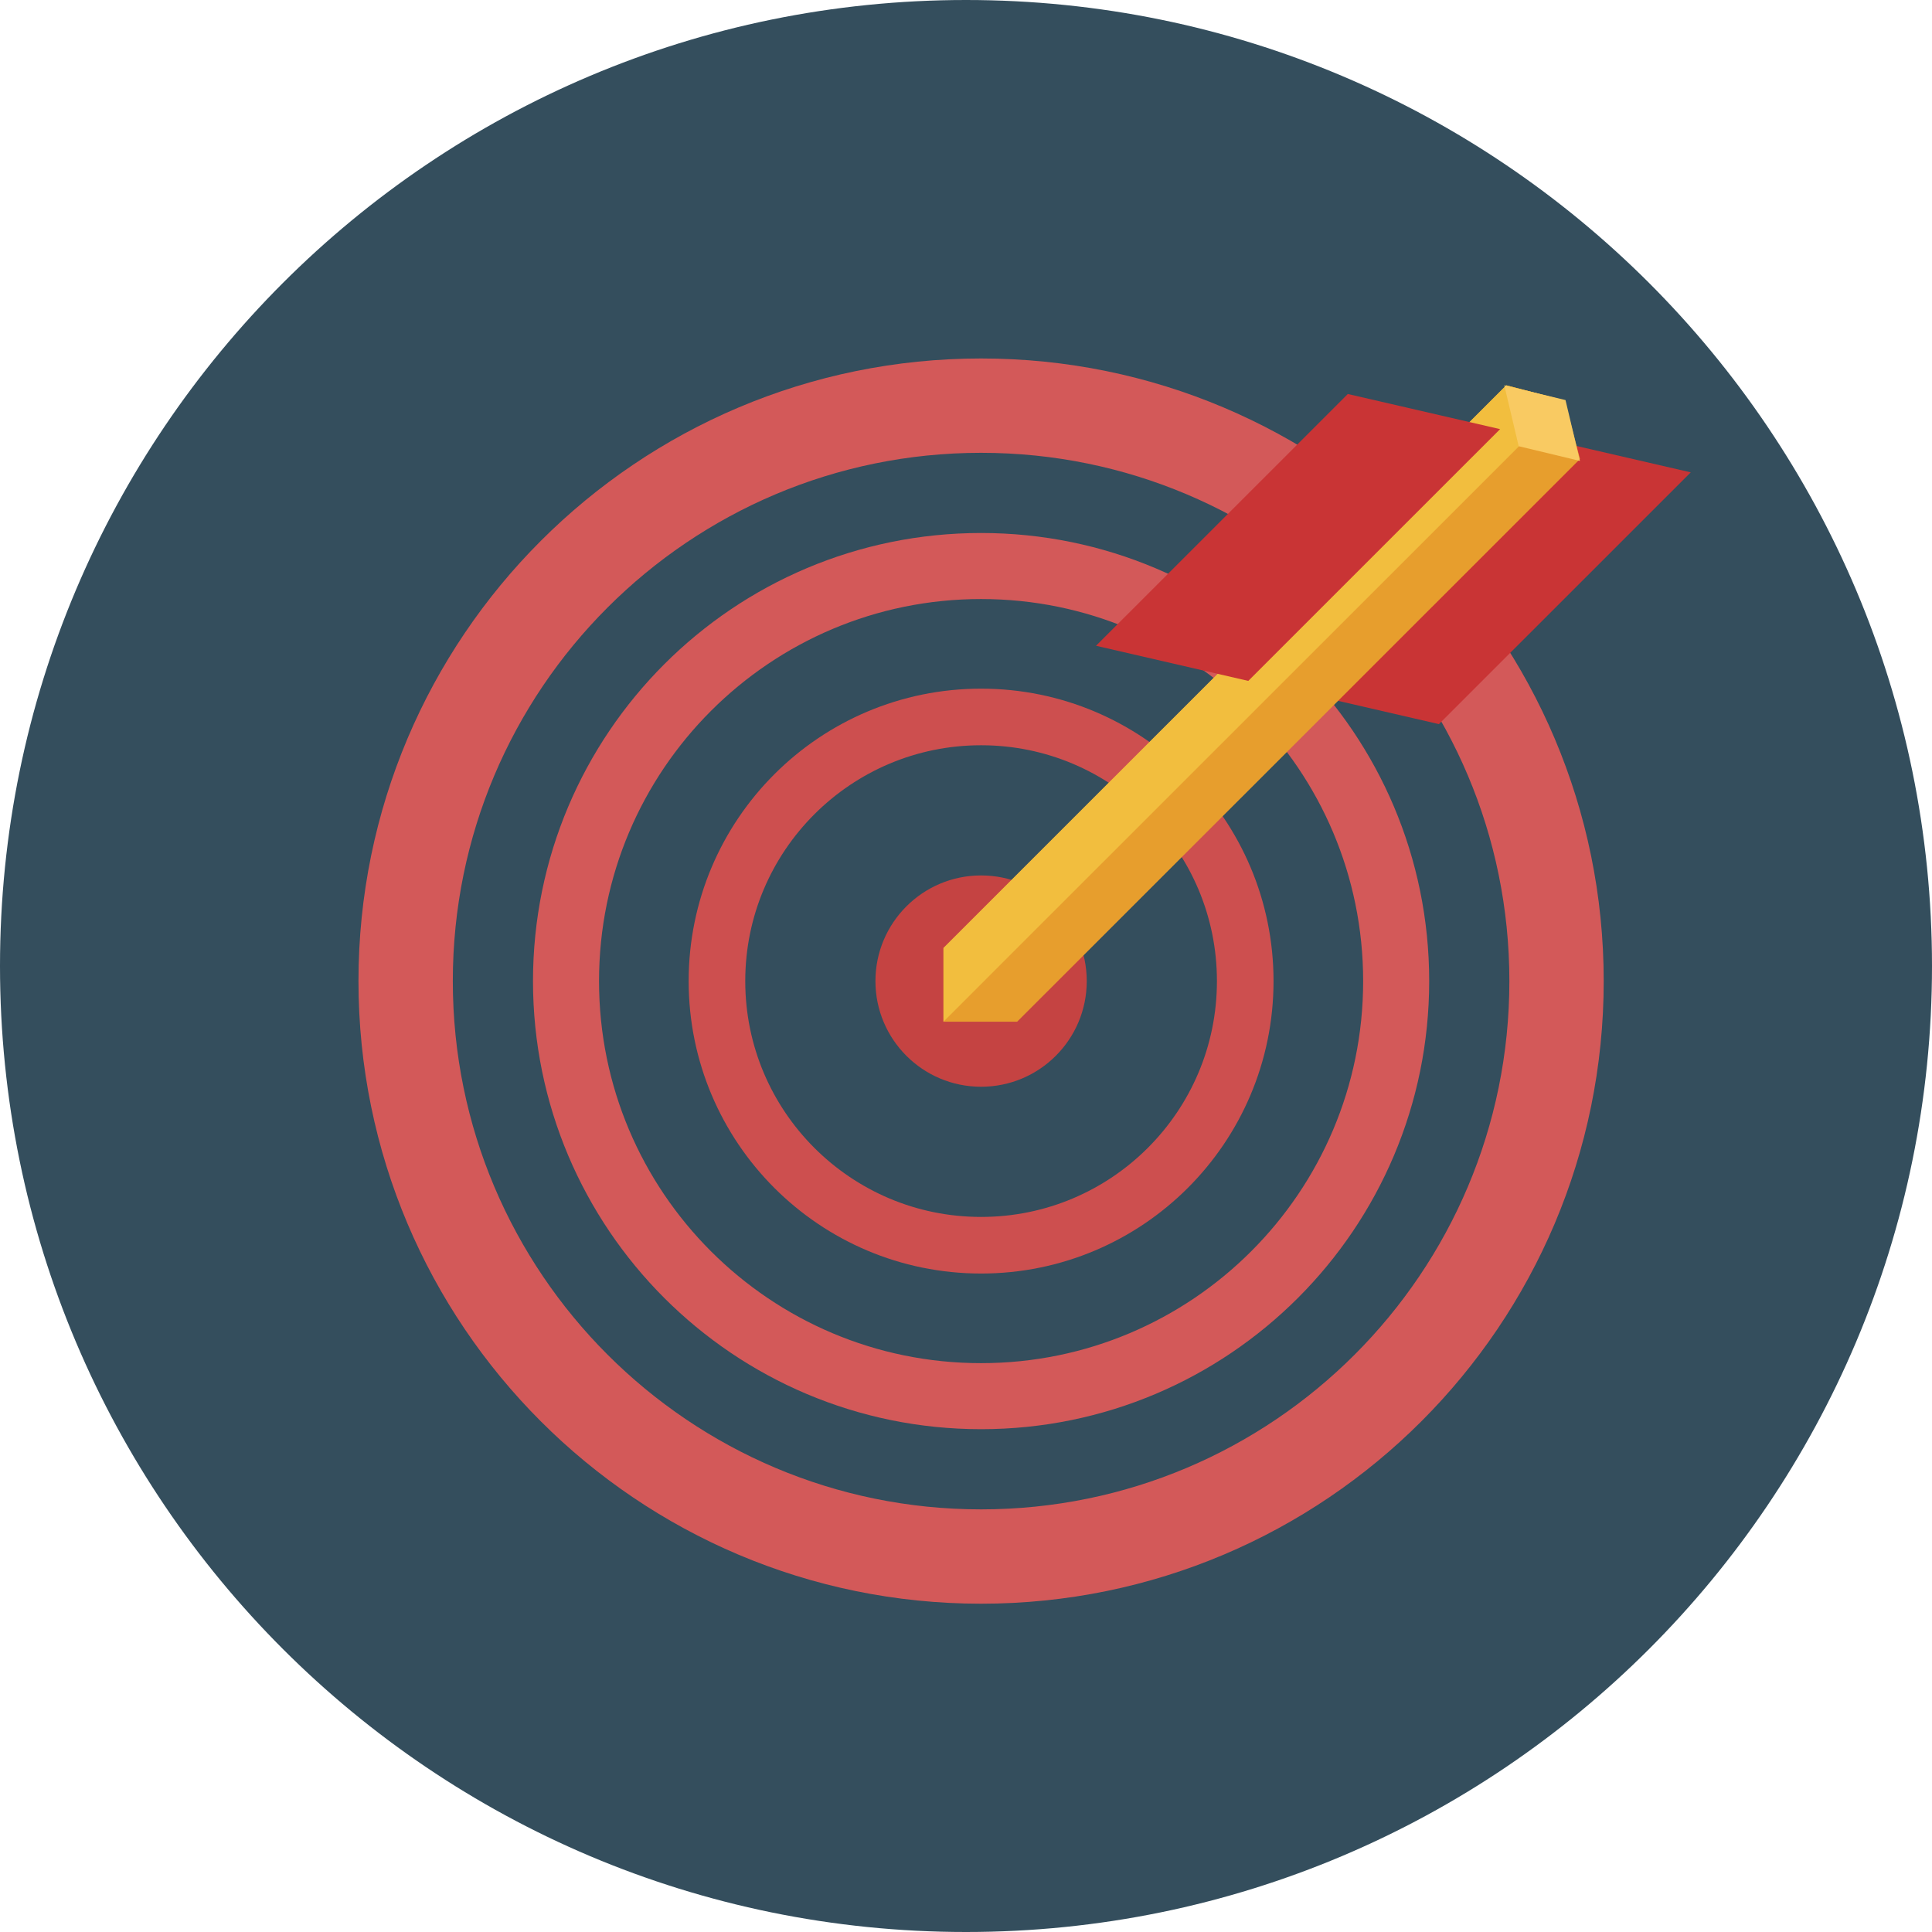
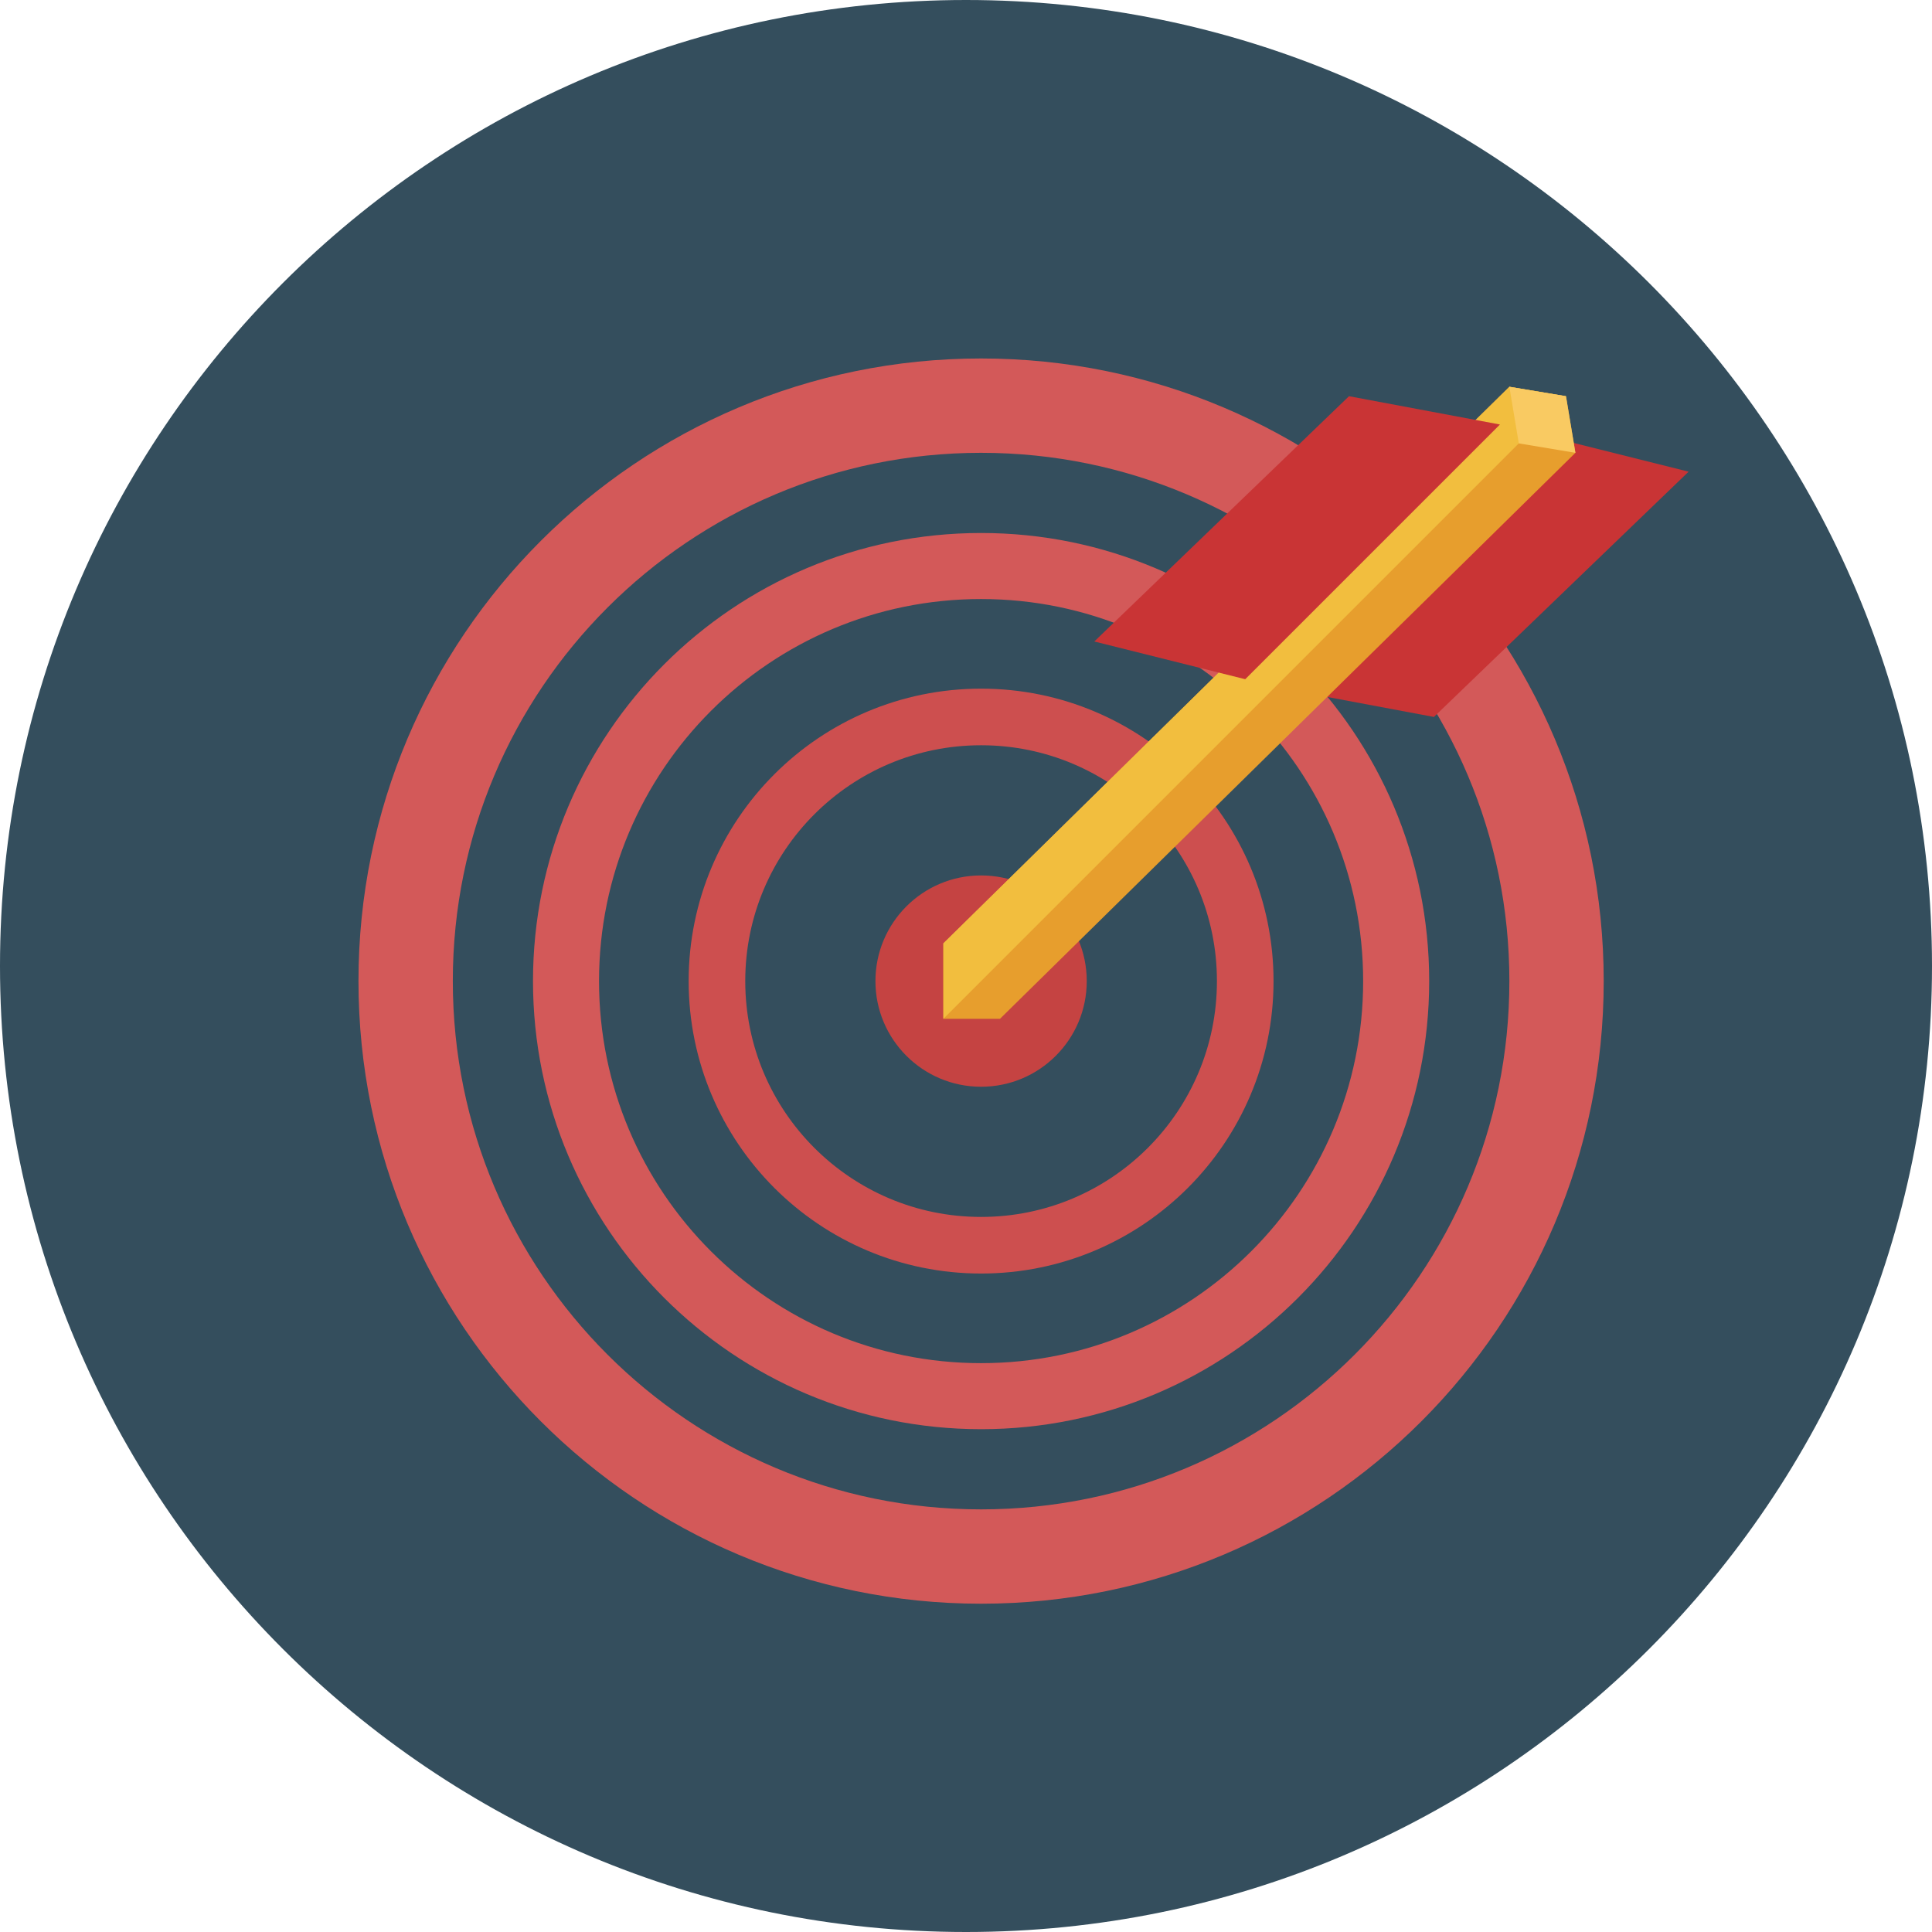
<svg xmlns="http://www.w3.org/2000/svg" width="1024" height="1024" viewBox="0 0 1024 1024">
  <circle id="background" fill="#344e5d" cx="512" cy="512" r="512" />
  <g id="ring" fill="none">
    <circle stroke="#d35959" stroke-width="50" cx="520" cy="520" r="305" />
    <circle stroke="#d35959" stroke-width="35" cx="520" cy="520" r="220" />
    <circle stroke="#cd4f4f" stroke-width="30" cx="520" cy="520" r="140" />
  </g>
  <circle id="gold" fill="#c54342" cx="520" cy="520" r="56" />
  <g id="arrow">
-     <path fill="#c93435" d="M681.96 365.18l80.7 18.62 133.47-133.44-80.69-18.63z" />
-     <path fill="#e79e2d" d="M837.43 243.28l-8.1-30.98-30.97-8.08-298.3 298.23v39.06h39.06z" />
-     <path fill="#f2be3e" d="M829.33 212.3l-30.97-8.08-298.3 298.23v39.06z" />
-     <path fill="#f9ca62" d="M837.4 244.3l-32.46-7.8-7.63-32.27 32.44 7.82z" />
-     <path fill="#c93435" d="M580.91 342.27l80.7 18.62 133.47-133.44-80.7-18.62z" />
+     <polygon id="arrow-feathering-1" fill="#c93435" points="680,365 815,230 895,250 760,380" />
+     <g id="arrow-shaft">
+       <polygon fill="#e79e2d" points="530,540 500,540 500,500 800,205 830,210 835,240" />
+       <polygon fill="#f2be3e" points="830,210 500,540 500,500 800,205" />
+       <polygon fill="#f9ca62" points="830,210 800,205 805,235 835,240" />
+     </g>
+     <polygon id="arrow-feathering-2" fill="#c93435" points="580,340 715,210 795,225 660,360" />
  </g>
</svg>
